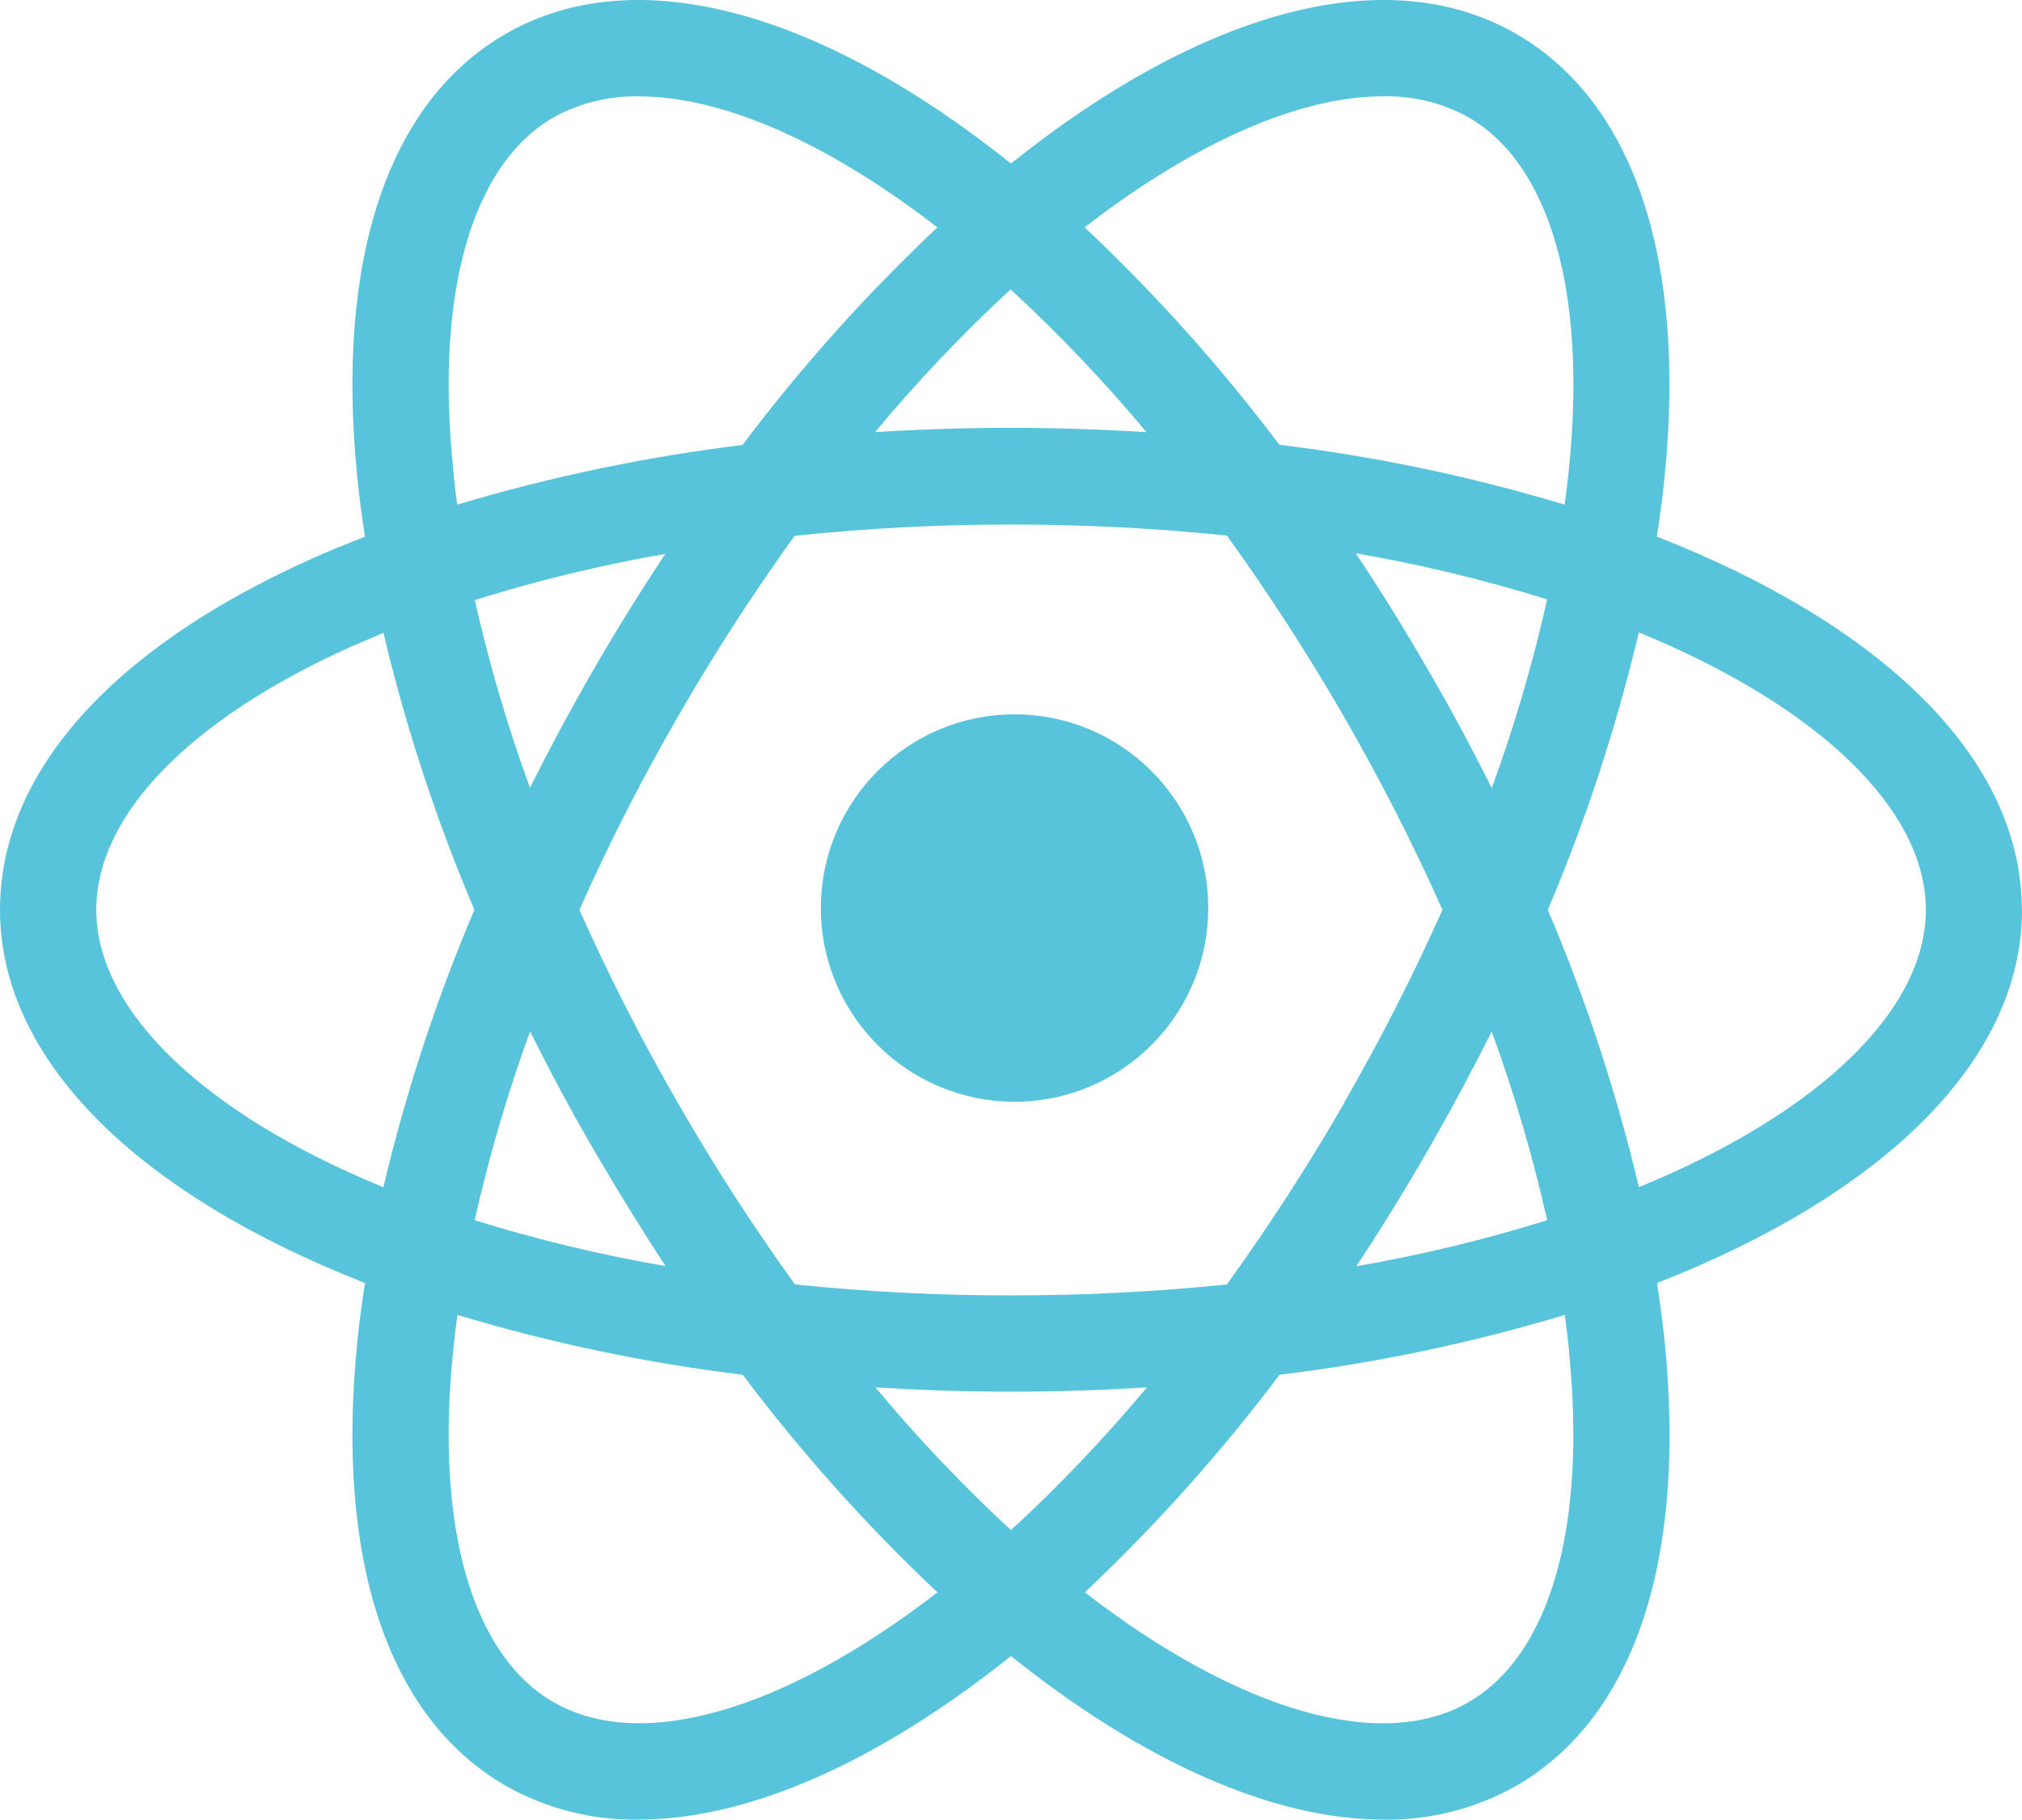
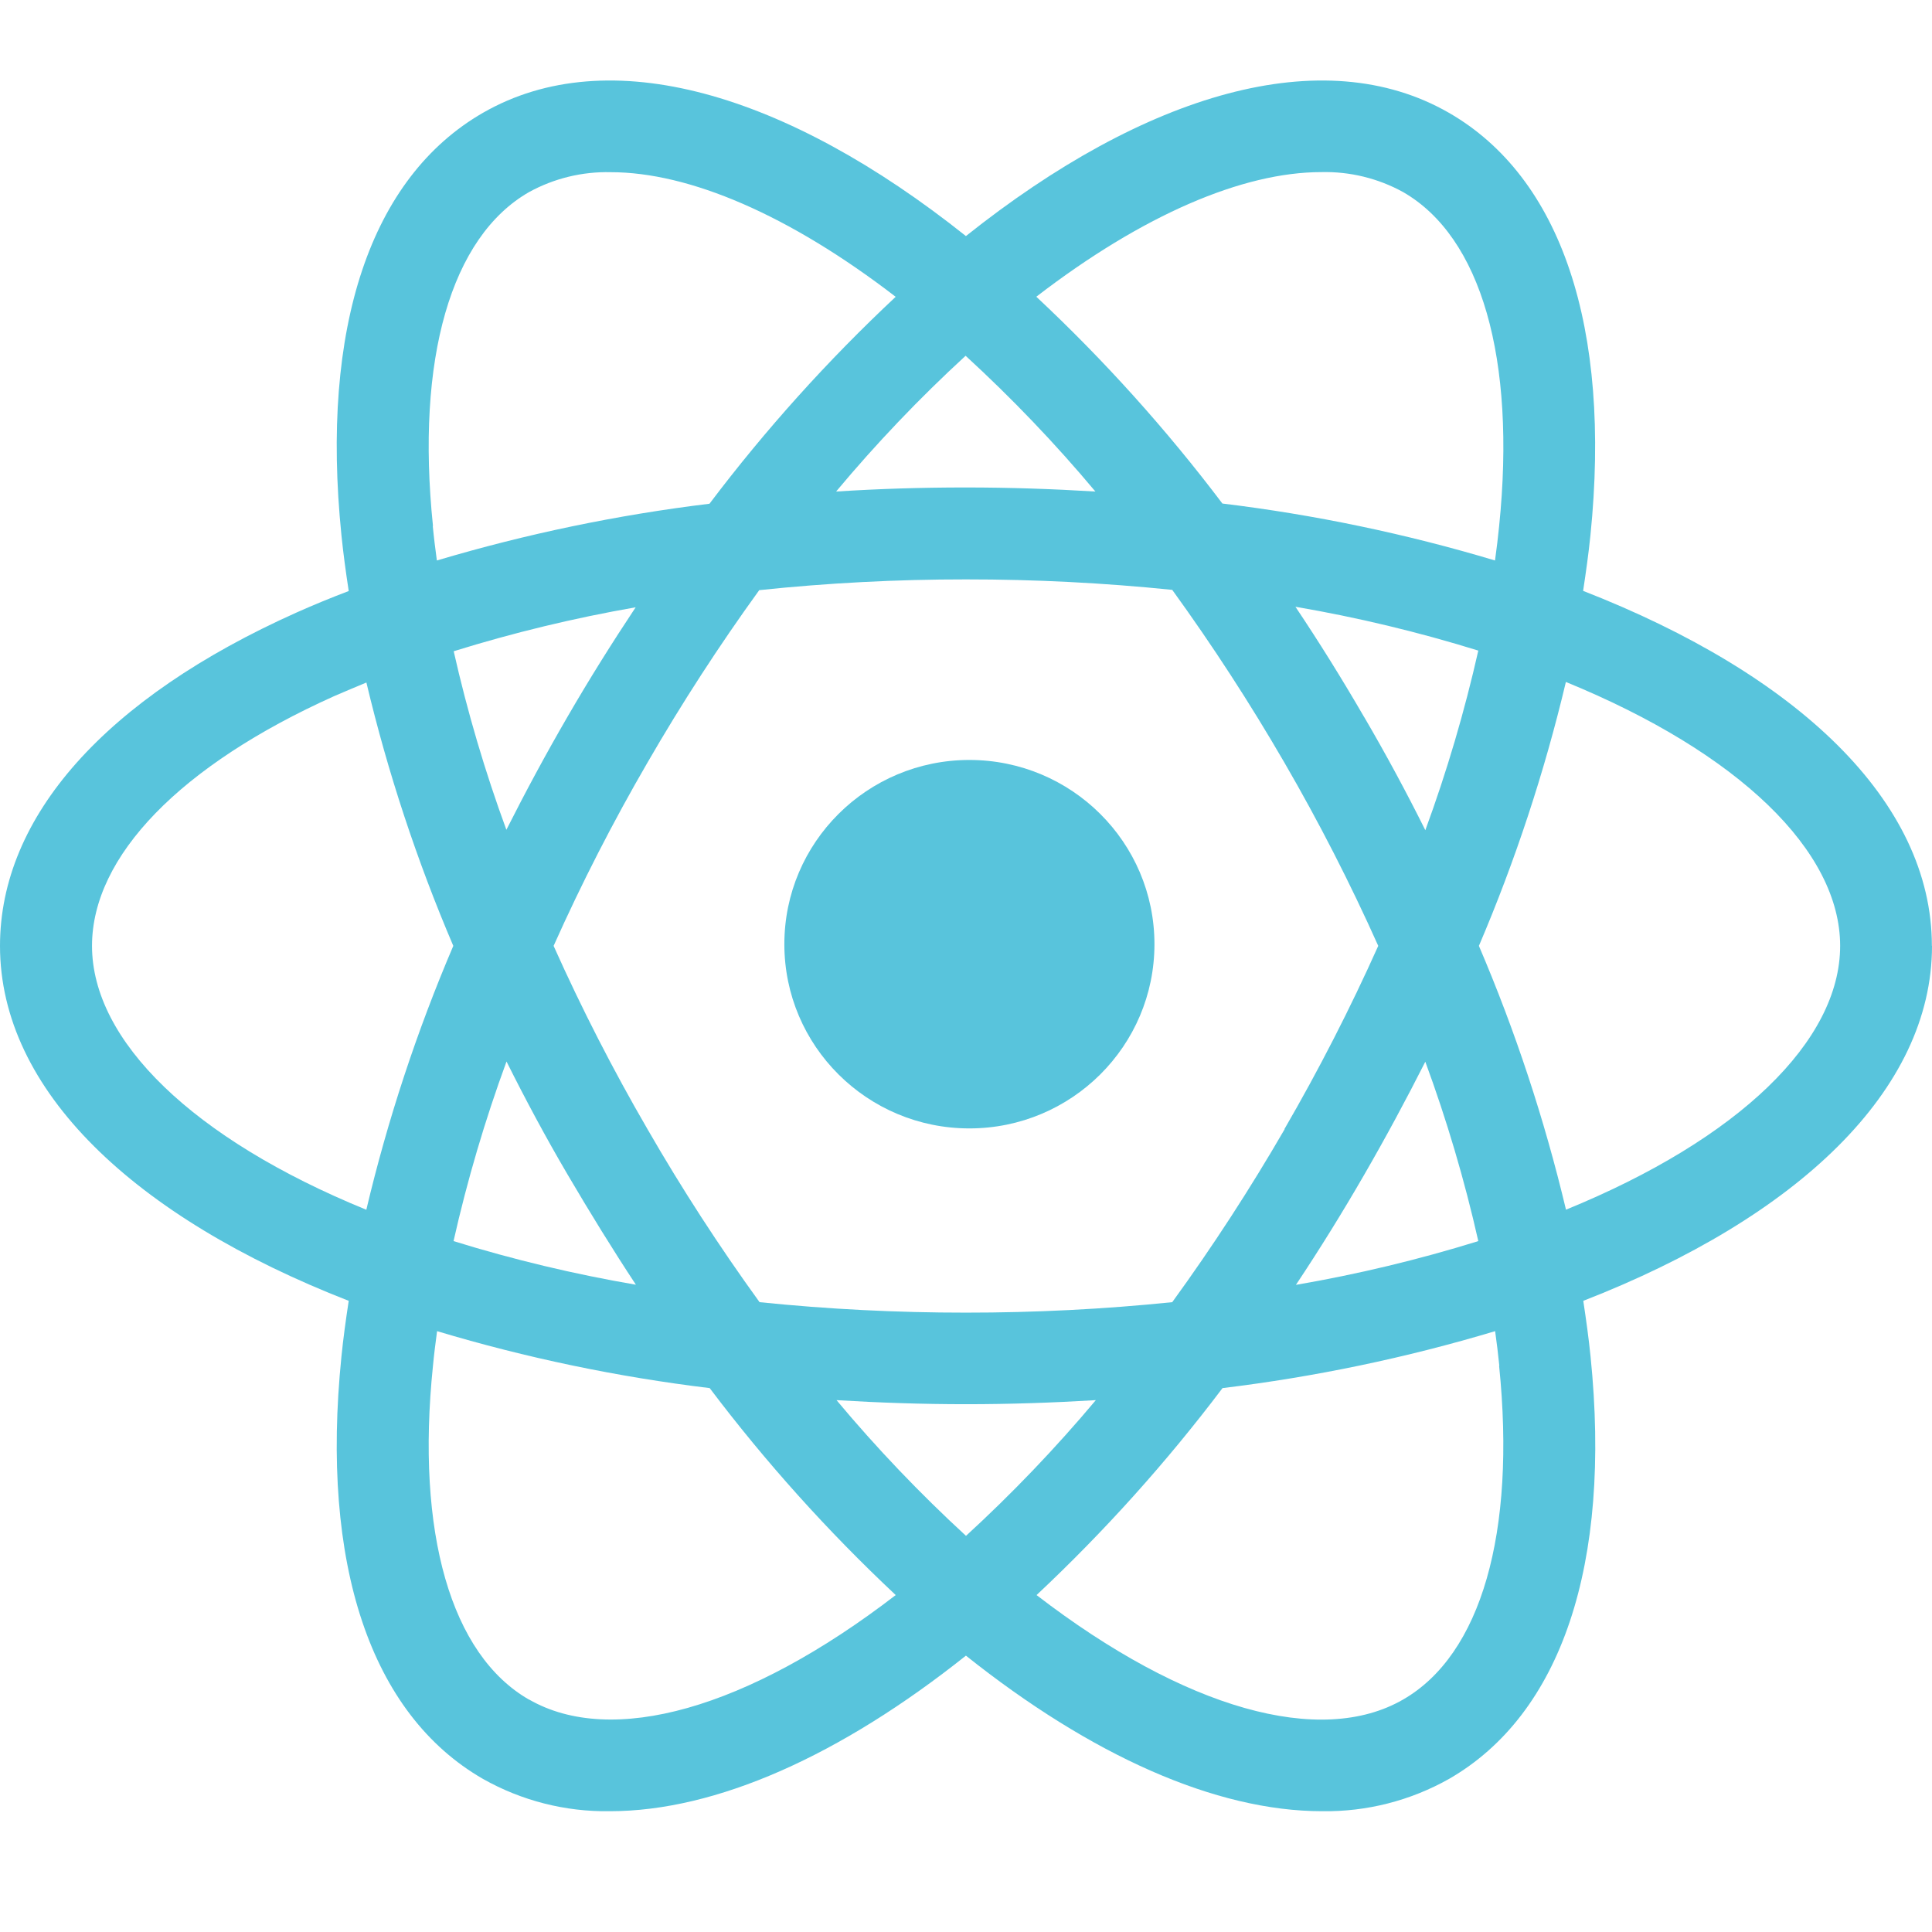
- <svg xmlns="http://www.w3.org/2000/svg" viewBox="0 0 569 512">
-   <path fill="#58C4DC" d="M285.5,201 C255.4,201 231,225.4 231,255.5 C231,285.6 255.4,310 285.5,310 C315.6,310 340,285.6 340,255.5 C340,225.4 315.6,201 285.5,201" />
-   <path fill="#58C4DC" d="M568.96,255.994 C568.96,213.208 529.338,175.681 466.252,150.985 C467.095,145.424 467.857,139.922 468.399,134.521 C474.622,73.042 459.809,28.669 426.71,9.554 C389.677,-11.829 337.37,3.691 284.48,46.016 C231.59,3.691 179.283,-11.829 142.25,9.554 C109.151,28.669 94.338,73.042 100.561,134.521 C101.102,139.922 101.845,145.444 102.708,151.025 C97.449,153.033 92.291,155.161 87.333,157.39 C31.011,182.709 0,217.765 0,255.994 C0,298.781 39.622,336.307 102.708,361.004 C101.845,366.565 101.102,372.067 100.561,377.468 C94.338,438.947 109.151,483.32 142.25,502.435 C153.63,508.888 166.524,512.187 179.604,511.992 C210.956,511.992 247.568,495.488 284.48,465.973 C321.372,495.488 358.004,511.992 389.396,511.992 C402.475,512.184 415.369,508.885 426.75,502.435 C459.849,483.32 474.662,438.947 468.439,377.468 C467.898,372.067 467.135,366.565 466.292,361.004 C529.378,336.347 569,298.761 569,255.994 M389.155,27.103 C397.565,26.9 405.878,28.937 413.242,33.006 C436.224,46.277 446.541,82.278 441.523,131.77 C441.182,135.143 440.78,138.557 440.299,141.99 C414.067,134.088 387.206,128.452 360.011,125.145 C343.525,103.224 325.193,82.756 305.214,63.966 C336.587,39.712 366.032,27.103 389.135,27.103 M378.356,310.206 C368.205,327.831 357.151,344.92 345.238,361.405 C325.045,363.48 304.759,364.512 284.46,364.497 C264.168,364.511 243.888,363.479 223.702,361.405 C211.821,344.919 200.8,327.83 190.684,310.206 C180.533,292.629 171.307,274.534 163.045,255.994 C171.307,237.455 180.533,219.359 190.684,201.783 C200.784,184.229 211.771,167.201 223.602,150.764 C243.825,148.638 264.146,147.579 284.48,147.592 C304.772,147.58 325.052,148.612 345.238,150.684 C357.109,167.146 368.136,184.201 378.276,201.783 C388.419,219.364 397.645,237.458 405.915,255.994 C397.645,274.53 388.419,292.625 378.276,310.206 M419.725,290.127 C426.095,307.504 431.325,325.277 435.381,343.335 C417.78,348.824 399.837,353.15 381.668,356.285 C388.573,345.871 395.264,335.036 401.74,323.778 C408.143,312.655 414.145,301.431 419.805,290.208 M246.363,390.378 C258.848,391.141 271.594,391.583 284.5,391.583 C297.406,391.583 310.232,391.141 322.737,390.378 C310.881,404.583 298.108,417.998 284.5,430.534 C270.922,418 258.182,404.585 246.363,390.378 Z M187.312,356.245 C169.137,353.124 151.188,348.811 133.579,343.335 C137.619,325.306 142.828,307.559 149.175,290.208 C154.755,301.431 160.736,312.655 167.24,323.778 C173.743,334.902 180.467,345.865 187.312,356.285 M149.175,221.761 C142.851,204.474 137.655,186.795 133.619,168.835 C151.184,163.352 169.086,159.013 187.211,155.844 C180.347,166.225 173.622,176.987 167.139,188.21 C160.656,199.434 154.735,210.517 149.074,221.761 M322.617,121.591 C310.132,120.828 297.386,120.386 284.38,120.386 C271.48,120.386 258.768,120.788 246.243,121.591 C258.061,107.384 270.801,93.969 284.38,81.434 C297.992,93.966 310.766,107.38 322.617,121.591 Z M401.7,188.21 C395.197,176.94 388.473,166.097 381.528,155.684 C399.744,158.819 417.734,163.152 435.381,168.654 C431.332,186.681 426.122,204.427 419.785,221.781 C414.205,210.557 408.204,199.334 401.72,188.23 M127.517,131.79 C122.439,82.318 132.816,46.297 155.779,33.026 C163.145,28.963 171.456,26.926 179.865,27.123 C202.968,27.123 232.413,39.732 263.786,63.986 C243.794,82.79 225.448,103.271 208.949,125.205 C181.762,128.528 154.904,134.143 128.661,141.99 C128.2,138.557 127.778,135.164 127.457,131.79 M98.453,182.106 C101.544,180.768 104.695,179.429 107.907,178.091 C114.221,204.736 122.782,230.797 133.499,255.994 C122.762,281.241 114.193,307.357 107.887,334.059 C56.743,313.077 27.097,284.004 27.097,255.994 C27.097,229.451 53.191,202.526 98.453,182.106 Z M155.779,478.963 C132.816,465.691 122.439,429.671 127.517,380.198 C127.838,376.825 128.26,373.432 128.721,369.978 C154.954,377.879 181.815,383.514 209.009,386.824 C225.5,408.753 243.832,429.233 263.806,448.043 C220.069,481.834 180.106,492.978 155.839,478.963 M441.503,380.198 C446.521,429.691 436.204,465.691 413.221,478.963 C388.975,493.018 348.991,481.834 305.274,448.043 C325.241,429.233 343.567,408.752 360.051,386.824 C387.246,383.517 414.107,377.881 440.339,369.978 C440.82,373.432 441.222,376.825 441.563,380.198 M461.193,334.018 C454.869,307.333 446.294,281.231 435.562,255.994 C446.29,230.744 454.858,204.629 461.173,177.93 C512.216,198.912 541.943,227.985 541.943,255.994 C541.943,284.004 512.297,313.077 461.153,334.059" />
+ <svg xmlns="http://www.w3.org/2000/svg" viewBox="0 0 48 48" fill="none">
+   <path fill="#58C4DC" d="M24.084 18.881C21.545 18.881 19.487 20.93 19.487 23.458C19.487 25.986 21.545 28.035 24.084 28.035C26.623 28.035 28.682 25.986 28.682 23.458C28.682 20.93 26.623 18.881 24.084 18.881Z" />
+   <path fill="#58C4DC" d="M47.997 23.5C47.997 19.906 44.654 16.755 39.332 14.68C39.403 14.213 39.468 13.751 39.514 13.298C40.038 8.134 38.789 4.408 35.997 2.802C32.873 1.007 28.46 2.31 23.998 5.865C19.537 2.31 15.124 1.007 12 2.802C9.208 4.408 7.958 8.134 8.483 13.298C8.529 13.751 8.592 14.215 8.664 14.684C8.221 14.852 7.786 15.031 7.367 15.218C2.616 17.345 0 20.289 0 23.5C0 27.093 3.342 30.245 8.664 32.319C8.592 32.786 8.529 33.248 8.483 33.701C7.958 38.865 9.208 42.591 12 44.197C12.96 44.739 14.048 45.016 15.151 44.999C17.796 44.999 20.884 43.613 23.998 41.134C27.11 43.613 30.201 44.999 32.849 44.999C33.952 45.015 35.04 44.738 36 44.197C38.792 42.591 40.042 38.865 39.517 33.701C39.471 33.248 39.407 32.786 39.336 32.319C44.657 30.248 48 27.091 48 23.5M32.829 4.276C33.538 4.259 34.239 4.43 34.86 4.772C36.799 5.887 37.669 8.91 37.246 13.067C37.217 13.35 37.184 13.637 37.143 13.925C34.93 13.261 32.664 12.788 30.37 12.51C28.979 10.669 27.433 8.95 25.747 7.372C28.394 5.335 30.878 4.276 32.827 4.276M31.918 28.052C31.061 29.533 30.129 30.968 29.124 32.352C27.42 32.527 25.709 32.613 23.997 32.612C22.285 32.613 20.574 32.527 18.871 32.352C17.869 30.968 16.939 29.533 16.086 28.052C15.229 26.576 14.451 25.057 13.754 23.5C14.451 21.942 15.229 20.423 16.086 18.947C16.938 17.472 17.865 16.042 18.863 14.662C20.569 14.483 22.283 14.394 23.998 14.395C25.71 14.394 27.421 14.481 29.124 14.655C30.125 16.038 31.055 17.47 31.911 18.947C32.767 20.423 33.545 21.943 34.242 23.5C33.545 25.056 32.767 26.576 31.911 28.052M35.407 26.366C35.945 27.826 36.386 29.318 36.728 30.835C35.243 31.296 33.73 31.659 32.197 31.922C32.779 31.048 33.344 30.138 33.89 29.192C34.43 28.258 34.937 27.316 35.414 26.373M20.783 34.786C21.836 34.85 22.911 34.887 24 34.887C25.089 34.887 26.171 34.85 27.226 34.786C26.225 35.979 25.148 37.105 24 38.158C22.855 37.105 21.78 35.979 20.783 34.786ZM15.801 31.919C14.268 31.657 12.754 31.295 11.268 30.835C11.609 29.321 12.049 27.83 12.584 26.373C13.055 27.316 13.559 28.258 14.108 29.192C14.657 30.127 15.224 31.047 15.801 31.922M12.584 20.625C12.051 19.173 11.612 17.688 11.272 16.18C12.754 15.719 14.264 15.355 15.793 15.088C15.214 15.96 14.646 16.864 14.1 17.807C13.553 18.749 13.053 19.68 12.576 20.625M27.215 12.212C26.162 12.148 25.087 12.111 23.99 12.111C22.902 12.111 21.829 12.144 20.773 12.212C21.77 11.018 22.844 9.892 23.99 8.839C25.138 9.892 26.216 11.018 27.215 12.212ZM33.887 17.807C33.338 16.86 32.771 15.95 32.185 15.075C33.722 15.338 35.239 15.702 36.728 16.164C36.386 17.678 35.947 19.169 35.412 20.626C34.942 19.683 34.435 18.741 33.889 17.808M10.757 13.068C10.329 8.913 11.204 5.888 13.141 4.774C13.763 4.432 14.464 4.261 15.173 4.278C17.122 4.278 19.606 5.337 22.253 7.374C20.566 8.953 19.018 10.673 17.627 12.515C15.333 12.794 13.067 13.266 10.854 13.925C10.815 13.637 10.779 13.352 10.752 13.068M8.305 17.294C8.566 17.182 8.832 17.069 9.103 16.957C9.635 19.195 10.358 21.383 11.262 23.5C10.356 25.62 9.633 27.813 9.101 30.056C4.787 28.294 2.286 25.852 2.286 23.5C2.286 21.27 4.487 19.009 8.305 17.294ZM13.141 42.225C11.204 41.111 10.329 38.086 10.757 33.931C10.784 33.647 10.82 33.362 10.859 33.072C13.072 33.736 15.338 34.209 17.632 34.487C19.023 36.329 20.569 38.049 22.254 39.629C18.565 42.467 15.194 43.402 13.146 42.225M37.245 33.931C37.668 38.087 36.797 41.111 34.859 42.225C32.813 43.406 29.44 42.467 25.753 39.629C27.437 38.049 28.983 36.329 30.373 34.487C32.667 34.209 34.934 33.736 37.146 33.072C37.187 33.362 37.221 33.647 37.25 33.931M38.906 30.052C38.372 27.811 37.649 25.619 36.743 23.5C37.648 21.379 38.371 19.186 38.904 16.943C43.21 18.706 45.718 21.147 45.718 23.5C45.718 25.852 43.217 28.294 38.902 30.056" />
</svg>
